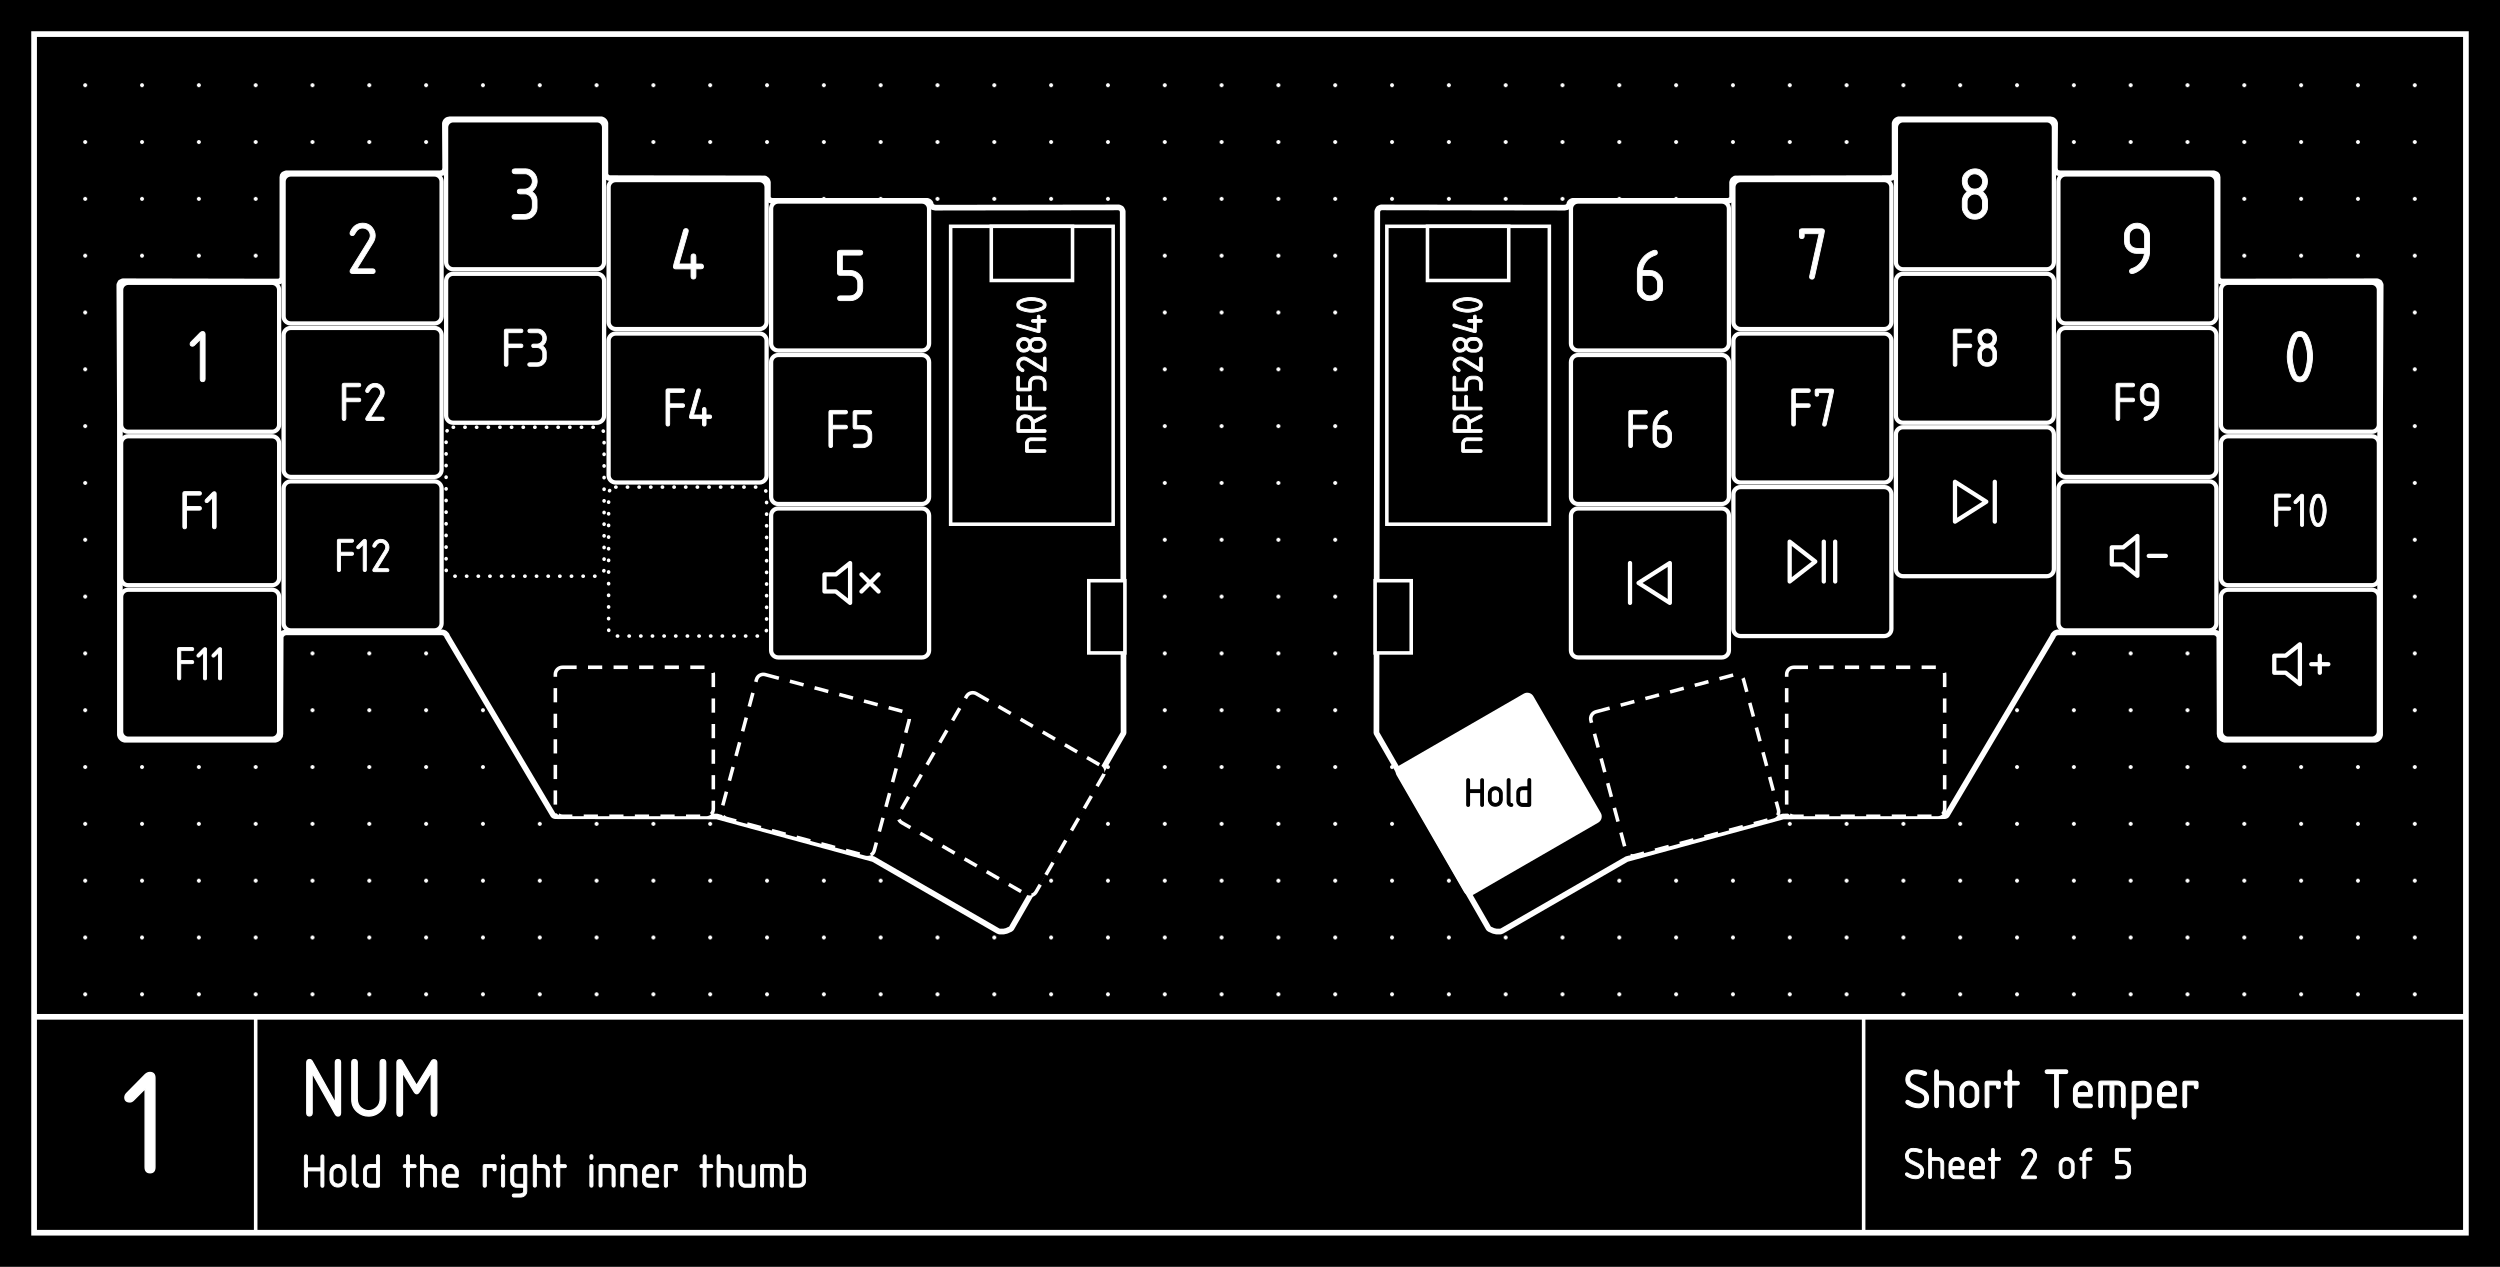
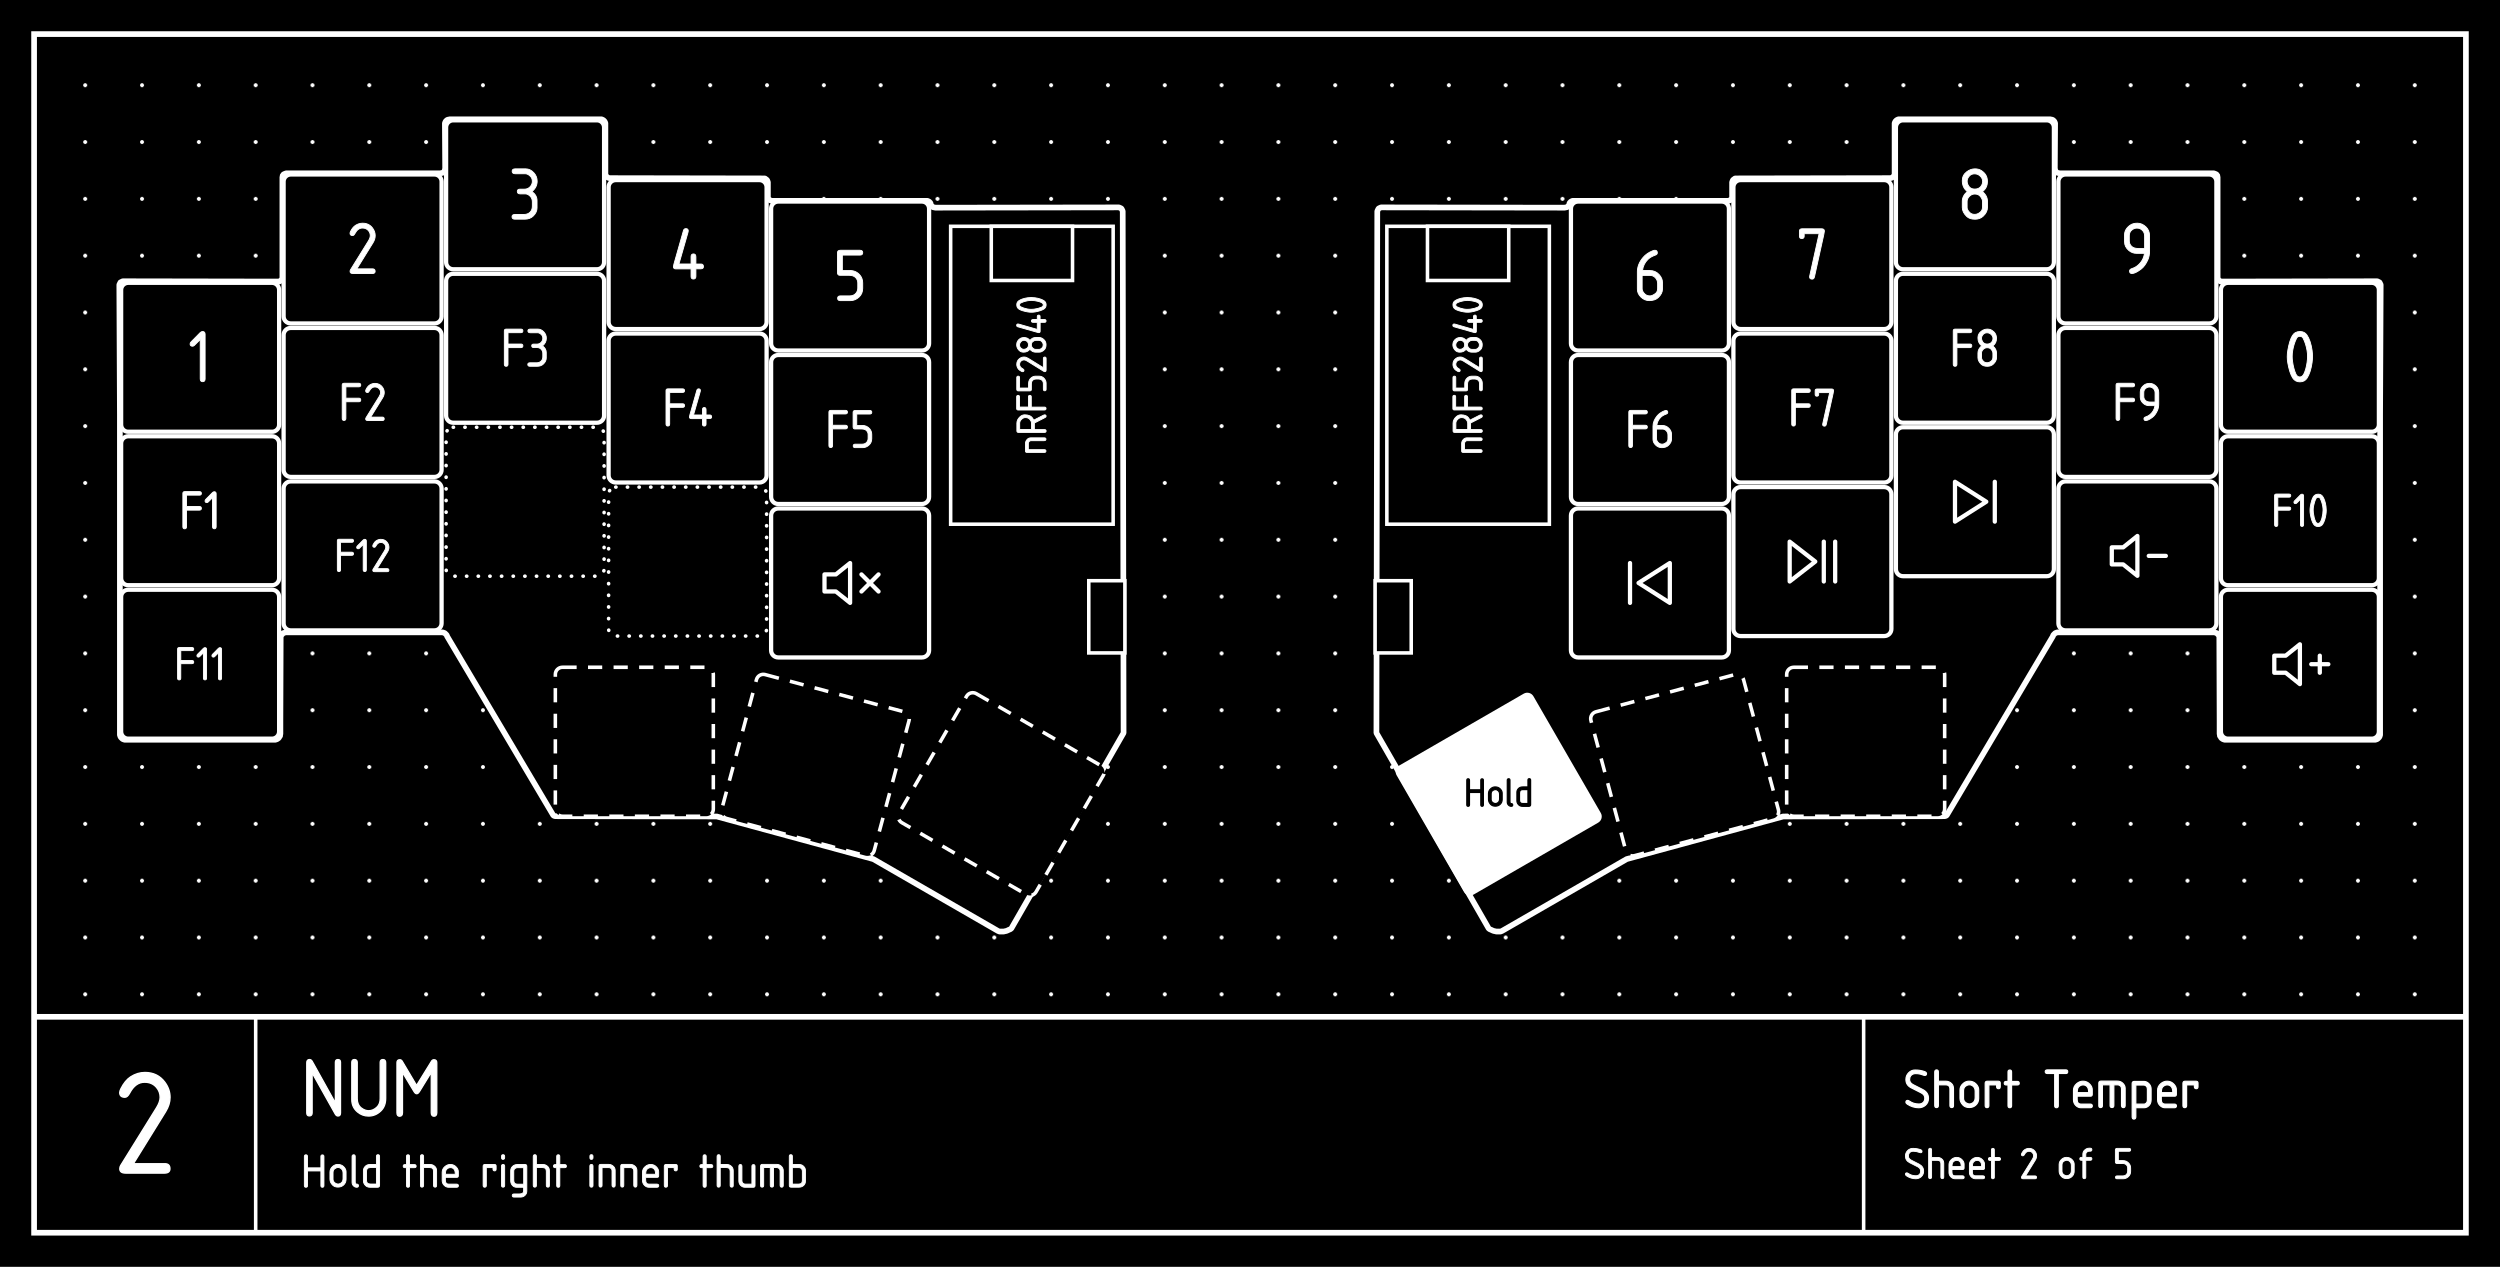
<svg xmlns="http://www.w3.org/2000/svg" viewBox="0 0 880 445.92" width="880" role="img">
  <defs>
    <pattern id="grid" width="20" height="20" patternUnits="userSpaceOnUse">
      <circle cx="10" cy="10" r="0.7" fill="#ffffff" />
    </pattern>
    <pattern id="hatch" width="7" height="7" patternUnits="userSpaceOnUse" patternTransform="rotate(45)">
      <rect width="2" height="7" fill="#ffffff" />
    </pattern>
    <path id="g0" d="M130 988Q130 1063 203 1063Q203 1063 588 1063Q709 1063 807 966Q881 893 881 774Q881 774 881 103Q881 7 811 7Q735 7 735 105Q735 105 735 762Q735 835 696 870Q649 914 593 914Q593 914 271 914V92Q271 8 201 8Q130 8 130 91Q130 91 130 988Z" />
    <path id="g1" d="M297 751Q297 751 624 751Q728 751 832 850Q913 927 913 1067Q913 1173 825 1264Q732 1361 623 1361H297ZM228 1504H623Q806 1504 956 1340Q1055 1232 1055 1093Q1055 959 1005 841Q950 712 778 640L1039 127Q1054 96 1054 76Q1054 0 980 0Q941 0 913 57L633 604H294V79Q294 0 221 0Q150 0 150 80V1427Q150 1504 228 1504Z" />
    <path id="g2" d="M298 763V86Q298 4 223 4Q150 4 150 87Q150 87 150 1445Q150 1515 228 1515Q228 1515 824 1515Q903 1515 903.0 1443.0Q903 1371 825 1371H299V909H825Q903 909 903.0 836.0Q903 763 824 763Z" />
    <path id="g3" d="M130 1434Q130 1510 217 1510Q217 1510 805 1510Q888 1510 888.0 1438.0Q888 1366 809 1366H277V903H499Q692 903 809 759Q887 663 887 529V368Q887 208 778 107Q663 0 524 0H212Q135 0 135 70Q135 141 219 141H497Q623 141 690 227Q740 291 740 378V529Q740 619 681 685Q615 759 479 759H203Q130 759 130 844Z" />
    <path id="g4" d="M178 1139Q100 1139 100 1209Q100 1231 118 1267Q181 1391 263 1444Q365 1510 478 1510Q668 1510 776 1365Q855 1259 855 1137Q855 1030 789 923L304 140H778Q853 140 853 65Q853 0 771 0H190Q101 0 101 64Q101 92 114 113L652 980Q707 1069 707 1137Q707 1223 652 1287Q585 1365 473 1365Q334 1365 248 1201Q215 1139 178 1139Z" />
    <path id="g5" d="M525 760Q436 760 368 696Q294 626 294 536V354Q294 280 381 198Q433 149 526 149Q607 149 687 214Q758 272 758 378V527Q758 612 686 694Q628 760 525 760ZM368 1307Q295 1231 295 1146Q295 1066 346 992Q404 908 523 908Q638 908 700 978Q761 1050 761 1139Q761 1231 682 1303Q612 1366 521 1366Q425 1366 368 1307ZM301 835Q150 952 150 1160Q150 1326 285 1428Q400 1515 530 1515Q638 1515 716 1467Q904 1351 904 1139Q904 941 753 832Q906 710 906 533V362Q906 217 777 96Q679 4 533 4Q367 4 281 89Q150 218 150 356V541Q150 704 301 835Z" />
    <path id="g6" d="M402 1459Q418 1515 476 1515Q545 1515 545 1446Q545 1429 538 1406L265 454H630V672Q630 756 703 756Q774 756 774 666V453Q774 453 928 453Q1001 453 1001 374Q1001 310 925 310H774V84Q774 3 700 3Q630 3 630 81V307H171Q100 307 100 374Q100 396 114 446Q114 446 402 1459Z" />
    <path id="g7" d="M477 1366Q409 1366 379 1306Q301 1152 265 953Q248 860 248 764Q248 694 257 625Q286 399 356 241Q398 146 476 146Q551 146 596 232Q662 359 695 581Q709 676 709.0 765.0Q709 854 695 937Q659 1148 577 1308Q547 1366 477 1366ZM482 1510Q619 1510 691 1404Q802 1241 845 945Q858 856 858 765Q858 669 844 574Q801 280 695 114Q622 0 479 0Q338 0 263 118Q171 262 116 569Q100 658 100 751Q100 848 117 946Q170 1251 255 1387Q331 1510 482 1510Z" />
    <path id="g8" d="M354 1478Q388 1510 425 1510Q500 1510 500 1427V90Q500 5 428 5Q354 5 354 91Q354 91 354 1270L180 1096Q153 1069 126 1069Q50 1069 50 1136Q50 1170 79 1199Z" />
    <path id="g9" d="M197 1515Q197 1515 510 1515Q646 1515 754 1398Q854 1290 854 1145Q854 963 698 834Q850 724 850 563Q850 563 850 343Q850 214 739 103Q641 5 483 5Q483 5 185 5Q100 5 100 79Q100 146 190 146Q190 146 454 146Q575 146 645 218Q710 285 710 393V523Q710 625 650 688Q577 765 494 765H342Q259 765 259 840Q259 906 343 906H478Q572 906 639 974Q710 1046 710 1138Q710 1232 653 1290Q575 1369 493 1369H197Q104 1369 104 1444Q104 1515 197 1515Z" />
    <path id="g10" d="M284 902Q284 902 505 902Q673 902 785 777Q883 668 883 545Q883 545 883 343Q883 214 758 93Q662 0 487 0Q346 0 237 106Q130 210 130 343V865Q130 1093 305 1298Q412 1423 589 1494Q629 1510 657 1510Q729 1510 729 1432Q729 1386 666 1364Q525 1315 444 1234Q306 1097 284 902ZM273 358Q273 272 357 195Q416 141 508 141Q578 141 672 212Q738 262 738 362V514Q738 613 670 686Q605 756 507 756H273Z" />
    <path id="g11" d="M765 1510Q849 1510 849 1440Q849 1418 828 1323Q828 1323 551 70Q536 0 482 0Q405 0 405 66Q405 80 408 94L690 1363H242Q242 1363 242 1288Q242 1217 169 1217Q100 1217 100 1291Q100 1291 100 1443Q100 1510 180 1510Q180 1510 765 1510Z" />
    <path id="g12" d="M280 74Q280 125 351 148Q450 180 523 240Q699 387 728 606H485Q358 606 255 695Q130 805 130 950Q130 950 130 1161Q130 1328 293 1447Q379 1510 514 1510Q657 1510 774 1396Q880 1293 880 1133Q880 1133 880 673Q880 525 828 410Q743 224 631 137Q451 0 352 0Q280 0 280 74ZM732 1124Q732 1225 671 1290Q602 1363 502 1363Q415 1363 344 1302Q272 1240 272 1136V974Q272 873 354 805Q419 751 543 751H732Q732 751 732 1124Z" />
    <path id="g13" d="M918 760H297V77Q297 0 223.5 0.0Q150 0 150 76V1425Q150 1510 223.5 1510.0Q297 1510 297 1425V904H918V1431Q918 1506 989.0 1506.0Q1060 1506 1060 1432V80Q1060 0 989.0 0.0Q918 0 918 78Z" />
    <path id="g14" d="M353 862Q273 803 273 679V372Q273 259 383 190Q447 150 511.0 150.0Q575 150 640 194Q738 260 738 403V658Q738 785 663 853Q591 919 511.0 919.0Q431 919 353 862ZM493 1063Q661 1063 767 958Q879 847 879 722V374Q879 206 758 100Q653 8 504 8Q345 8 251 104Q130 227 130 379V706Q130 867 269 980Q371 1063 493 1063Z" />
    <path id="g15" d="M150 1432Q150 1511 230 1511Q297 1511 297 1429Q297 1429 297 259Q297 148 365 148Q448 148 448 73Q448 0 370 0Q279 0 211 71Q150 135 150 235Q150 235 150 1432Z" />
    <path id="g16" d="M445 916Q272 916 272 724Q272 724 272 330Q272 151 456 151Q456 151 735 151Q735 151 735 916Q735 916 445 916ZM735 1438Q735 1515 808.0 1515.0Q881 1515 881 1433V94Q881 0 786 0H439Q309 0 228 81Q130 179 130 297V774Q130 871 199 955Q286 1061 444 1061H735Z" />
    <path id="g17" d="M914 357V1439Q914 1515 983.0 1515.0Q1052 1515 1052 1442V89Q1052 6 986 6Q940 6 910 60L294 1159V89Q294 9 218 9Q150 9 150 91V1426Q150 1515 222 1515Q269 1515 295 1469Z" />
    <path id="g18" d="M150 1437Q150 1515 220 1515Q296 1515 296 1437V468Q296 307 404 222Q499 148 600 148Q725 148 826 248Q908 329 908 473V1437Q908 1515 983 1515Q1056 1515 1056 1427V479Q1056 266 925 141Q783 5 598 5Q433 5 304 113Q150 242 150 445Z" />
    <path id="g19" d="M1074 1472Q1098 1510 1138 1510Q1214 1510 1214 1430V99Q1214 0 1140.0 0.0Q1066 0 1066 99V1172L754 664Q716 601 678.0 601.0Q640 601 604 662L298 1170V94Q298 0 221 0Q150 0 150 92V1431Q150 1510 226 1510Q265 1510 288 1475L674 824Z" />
    <path id="g20" d="M210 1435Q210 1511 285 1511Q354 1511 354 1431Q354 1431 354 1054Q354 1054 583 1054Q661 1054 661 976Q661 912 581 912H354V77Q354 0 282.0 0.0Q210 0 210 84V912H134Q60 912 60 982Q60 1054 133 1054H210Z" />
    <path id="g21" d="M150 1426Q150 1515 225 1515Q296 1515 296 1430V1060H606Q725 1060 823 967Q901 893 901 761V84Q901 6 835 6Q758 6 758 86V744Q758 916 582 916H296V87Q296 6 220 6Q150 6 150 92Z" />
    <path id="g22" d="M280 604H739Q739 760 689 828Q626 914 515 914Q409 914 330 826Q280 770 280 604ZM130 698Q130 856 261 966Q375 1062 512 1062Q675 1062 789 937Q882 835 882 724V534Q882 462 815 462H278V330Q278 146 434 146H797Q885 146 885 72Q885 0 798 0H430Q309 0 217 97Q130 189 130 316Q130 316 130 698Z" />
    <path id="g23" d="M130 979Q130 1061 215 1061Q215 1061 650 1061Q734 1061 734 992Q734 992 734 845Q734 762 668 762Q588 762 588 840Q588 840 588 914H278V82Q278 3 201 3Q130 3 130 85Q130 85 130 979Z" />
    <path id="g24" d="M297 980V88Q297 5 225 5Q150 5 150 86V979Q150 1061 224 1061Q297 1061 297 980ZM153 1445Q153 1515 222 1515Q296 1515 296 1440V1375Q296 1297 220 1297Q153 1297 153 1370Z" />
    <path id="g25" d="M445 911Q375 911 324 867Q272 822 272 743V326Q272 236 316 189Q357 145 438 145H734V911ZM433 1057Q433 1057 804 1057Q879 1057 879 975Q879 975 879 -181Q879 -295 794 -376Q710 -456 594 -456Q594 -456 281 -456Q203 -456 203 -385Q203 -311 285 -311Q285 -311 537 -311Q731 -311 731 -169V0Q731 0 407 0Q285 0 207 91Q130 181 130 306Q130 306 130 764Q130 887 214 969Q304 1057 433 1057Z" />
    <path id="g26" d="M130 971Q130 1058 202 1058Q273 1058 273 969Q273 969 273 305Q273 236 317 193Q364 147 424 147H737V975Q737 1054 812 1054Q882 1054 882 973V82Q882 0 807 0H414Q294 0 206 94Q130 175 130 302Q130 302 130 971Z" />
    <path id="g27" d="M130 991Q130 1026 156 1050Q172 1065 213 1065Q213 1065 869 1065Q999 1065 1084 987Q1185 895 1185 776Q1185 776 1185 92Q1185 4 1115 4Q1038 4 1038 95Q1038 95 1038 761Q1038 830 996 870Q947 917 874 917H732V94Q732 7 661 7Q581 7 581 87V917H274V82Q274 6 202.0 6.0Q130 6 130 77Z" />
    <path id="g28" d="M585 148Q757 148 757 318Q757 318 757 747Q757 824 711.5 869.5Q666 915 593 915H291V148ZM240 4Q150 4 150 72V1441Q150 1515 219 1515Q293 1515 293 1441V1058H623Q750 1058 843 944Q900 874 900 780V278Q900 161 813.5 82.5Q727 4 599 4Z" />
    <path id="g29" d="M100 1131Q100 1287 208.0 1398.5Q316 1510 469 1510Q681 1510 854 1445Q926 1418 926 1362Q926 1293 857 1293Q828 1293 766 1317Q637 1367 491 1367Q359 1367 290 1273Q248 1216 248 1123Q248 996 403 917L768 732Q1005 610 1005 378Q1005 204 881 97Q769 0 612 0Q374 0 156 143Q100 180 100 225Q100 294 174 294Q201 294 246 262Q404 149 625 149Q690 149 742 176Q857 236 857 383Q857 522 706 598L313 797Q100 905 100 1131Z" />
    <path id="g30" d="M100 1446Q100 1515 188 1515H929Q1001 1515 1001 1443Q1001 1370 931 1370H624V79Q624 0 551 0Q478 0 478 77V1370H186Q100 1370 100 1446Z" />
    <path id="g31" d="M618 144Q684 144 730 205Q760 245 760 306V744Q760 816 718 861Q674 908 607 908H297V144ZM150 969Q150 1054 235 1054Q235 1054 622 1054Q737 1054 829 955Q909 869 909 749Q909 749 909 327Q909 185 838 103Q749 0 625 0H297V-365Q297 -456 219 -456Q150 -456 150 -361Q150 -361 150 969Z" />
    <path id="g32" d="M672 1518Q748 1518 748 1445Q748 1370 666 1370H622Q554 1370 503 1329Q446 1283 446 1207V1062H665Q749 1062 749 988Q749 918 664 918H445V80Q445 4 368 4Q300 4 300 87V918H219Q150 918 150 991Q150 1062 223 1062H300V1214Q300 1339 383 1419Q486 1518 599 1518Z" />
  </defs>
  <rect width="880" height="445.92" fill="#000000" />
  <rect x="12" y="12" width="856" height="345.92" fill="url(#grid)" />
  <path d="M393.6 73.0L329.2 73.1L328.9 73.0L328.8 73.0L328.6 73.0L328.4 72.9L328.2 72.8L328.1 72.6L327.9 72.5L327.8 72.3L327.7 72.1L327.6 71.9L327.6 71.7L327.5 71.5L327.4 71.3L327.2 71.2L327.1 71.0L326.9 70.9L326.7 70.8L326.5 70.7L326.3 70.7L326.1 70.7L271.8 70.7L271.6 70.7L271.4 70.6L271.1 70.5L270.9 70.4L270.7 70.2L270.6 70.1L270.4 69.8L270.3 69.6L270.3 69.4L270.3 69.1L270.3 64.3L270.3 64.1L270.2 63.9L270.1 63.6L270.0 63.4L269.8 63.2L269.6 63.1L269.4 62.9L269.2 62.8L268.9 62.8L268.7 62.8L214.7 62.7L214.5 62.7L214.2 62.6L214.0 62.5L213.8 62.4L213.6 62.2L213.4 62.1L213.3 61.8L213.2 61.6L213.1 61.4L213.1 61.1L213.1 43.6L213.1 43.3L213.0 43.1L212.9 42.9L212.8 42.7L212.6 42.5L212.4 42.3L212.2 42.2L212.0 42.1L211.8 42.0L211.5 42.0L158.2 42.0L158.0 42.1L157.7 42.1L157.5 42.2L157.3 42.3L157.1 42.5L156.9 42.7L156.8 42.9L156.7 43.1L156.6 43.4L156.6 43.6L156.7 59.4L156.6 59.6L156.6 59.9L156.5 60.1L156.4 60.3L156.2 60.5L156.0 60.7L155.8 60.8L155.6 60.9L155.3 60.9L155.1 61.0L101.0 61.0L100.7 61.0L100.5 61.1L100.2 61.2L100.0 61.3L99.8 61.4L99.7 61.6L99.5 61.8L99.5 62.1L99.4 62.3L99.4 62.6L99.4 97.5L99.4 97.8L99.3 98.1L99.2 98.3L99.1 98.5L98.9 98.7L98.7 98.8L98.5 99.0L98.3 99.1L98.0 99.1L97.8 99.1L43.5 99.0L43.2 99.0L43.0 99.1L42.8 99.2L42.6 99.3L42.4 99.4L42.3 99.6L42.2 99.8L42.1 100.0L42.0 100.2L42.0 100.5L42.2 145.8L42.2 200.1L42.2 254.0L42.2 258.3L42.2 258.7L42.3 259.0L42.4 259.3L42.6 259.6L42.8 259.8L43.0 260.0L43.3 260.2L43.6 260.3L43.9 260.4L44.3 260.4L96.6 260.4L96.9 260.4L97.2 260.3L97.5 260.2L97.8 260.0L98.1 259.8L98.2 259.6L98.4 259.3L98.6 259.0L98.6 258.7L98.7 258.3L98.7 254.0L98.8 224.5L98.8 224.2L98.9 223.9L99.0 223.6L99.2 223.4L99.4 223.2L99.6 222.9L99.9 222.8L100.2 222.7L100.5 222.6L100.8 222.6L155.3 222.6L155.6 222.6L155.9 222.6L156.1 222.7L156.4 222.8L156.6 222.9L156.8 223.1L157.0 223.3L157.2 223.5L157.3 223.7L157.4 224.0L194.7 286.9L194.8 287.0L194.9 287.1L195.0 287.1L195.1 287.2L195.2 287.2L195.4 287.3L195.5 287.3L195.6 287.3L195.7 287.3L195.8 287.3L252.3 287.4L307.4 302.4L351.3 327.7L351.8 327.9L352.3 327.9L352.7 327.9L353.3 327.9L353.7 327.8L354.2 327.7L354.7 327.5L355.1 327.3L355.6 327.1L356.0 326.8L395.5 258.0L395.2 74.6L395.2 74.4L395.1 74.1L395.0 73.9L394.9 73.7L394.8 73.5L394.6 73.3L394.3 73.2L394.1 73.1L393.9 73.0L393.6 73.0ZM486.4 73.0L550.8 73.1L551.1 73.0L551.2 73.0L551.4 73.0L551.6 72.9L551.8 72.8L551.9 72.6L552.1 72.5L552.2 72.3L552.3 72.1L552.4 71.9L552.4 71.7L552.5 71.5L552.6 71.3L552.8 71.2L552.9 71.0L553.1 70.9L553.3 70.8L553.5 70.7L553.7 70.7L553.9 70.7L608.2 70.7L608.4 70.7L608.6 70.6L608.9 70.5L609.1 70.4L609.3 70.2L609.4 70.1L609.6 69.8L609.7 69.6L609.7 69.4L609.7 69.1L609.7 64.3L609.7 64.1L609.8 63.9L609.9 63.6L610.0 63.4L610.2 63.2L610.4 63.1L610.6 62.9L610.8 62.8L611.1 62.8L611.3 62.8L665.3 62.7L665.5 62.7L665.8 62.6L666.0 62.5L666.2 62.4L666.4 62.2L666.6 62.1L666.7 61.8L666.8 61.6L666.9 61.4L666.9 61.1L666.9 43.6L666.9 43.3L667.0 43.1L667.1 42.9L667.2 42.7L667.4 42.5L667.6 42.3L667.8 42.2L668.0 42.1L668.2 42.0L668.5 42.0L721.8 42.0L722.0 42.1L722.3 42.1L722.5 42.2L722.7 42.3L722.9 42.5L723.1 42.7L723.2 42.9L723.3 43.1L723.4 43.4L723.4 43.6L723.3 59.4L723.4 59.6L723.4 59.9L723.5 60.1L723.6 60.3L723.8 60.5L724.0 60.7L724.2 60.8L724.4 60.9L724.7 60.9L724.9 61.0L779.0 61.0L779.3 61.0L779.5 61.1L779.8 61.2L780.0 61.3L780.2 61.4L780.3 61.6L780.5 61.8L780.5 62.1L780.6 62.3L780.6 62.6L780.6 97.5L780.6 97.8L780.7 98.1L780.8 98.3L780.9 98.5L781.1 98.7L781.3 98.8L781.5 99.0L781.7 99.1L782.0 99.1L782.2 99.1L836.5 99.0L836.8 99.0L837.0 99.1L837.2 99.2L837.4 99.3L837.6 99.4L837.7 99.6L837.8 99.8L837.9 100.0L838.0 100.2L838.0 100.5L837.8 145.8L837.8 200.1L837.8 254.0L837.8 258.3L837.8 258.7L837.7 259.0L837.6 259.3L837.4 259.6L837.2 259.8L837.0 260.0L836.7 260.2L836.4 260.3L836.1 260.4L835.7 260.4L783.4 260.4L783.1 260.4L782.8 260.3L782.5 260.2L782.2 260.0L781.9 259.8L781.8 259.6L781.6 259.3L781.4 259.0L781.4 258.7L781.3 258.3L781.3 254.0L781.2 224.5L781.2 224.2L781.1 223.9L781.0 223.6L780.8 223.4L780.6 223.2L780.4 222.9L780.1 222.8L779.8 222.7L779.5 222.6L779.2 222.6L724.7 222.6L724.4 222.6L724.1 222.6L723.9 222.7L723.6 222.8L723.4 222.9L723.2 223.1L723.0 223.3L722.8 223.5L722.7 223.7L722.6 224.0L685.3 286.9L685.2 287.0L685.1 287.1L685.0 287.1L684.9 287.2L684.8 287.2L684.6 287.3L684.5 287.3L684.4 287.3L684.3 287.3L684.2 287.3L627.7 287.4L572.6 302.4L528.7 327.7L528.2 327.9L527.7 327.9L527.3 327.9L526.7 327.9L526.3 327.8L525.8 327.7L525.3 327.5L524.9 327.3L524.4 327.1L524.0 326.8L484.5 258.0L484.8 74.6L484.8 74.4L484.9 74.1L485.0 73.9L485.1 73.7L485.2 73.5L485.4 73.3L485.7 73.2L485.9 73.1L486.1 73.0L486.4 73.0Z" fill="#000000" stroke="#ffffff" stroke-width="2" stroke-linejoin="round" />
  <rect x="383.25" y="204.41" width="12.71" height="25.42" fill="#000000" stroke="#ffffff" stroke-width="1.25" />
  <rect x="484.04" y="204.41" width="12.71" height="25.42" fill="#000000" stroke="#ffffff" stroke-width="1.25" />
  <rect x="334.63" y="79.66" width="57.20" height="104.86" fill="#000000" stroke="#ffffff" stroke-width="1.25" />
  <g transform="rotate(-90 363.23 132.09)">
    <g fill="#ffffff" stroke="#ffffff" stroke-width="46.8" stroke-linejoin="round">
      <use href="#g0" transform="translate(335.18 137.09) scale(0.00684 -0.00684)" />
      <use href="#g1" transform="translate(342.09 137.09) scale(0.00684 -0.00684)" />
      <use href="#g2" transform="translate(349.98 137.09) scale(0.00684 -0.00684)" />
      <use href="#g3" transform="translate(356.84 137.09) scale(0.00684 -0.00684)" />
      <use href="#g4" transform="translate(363.80 137.09) scale(0.00684 -0.00684)" />
      <use href="#g5" transform="translate(370.33 137.09) scale(0.00684 -0.00684)" />
      <use href="#g6" transform="translate(377.55 137.09) scale(0.00684 -0.00684)" />
      <use href="#g7" transform="translate(384.73 137.09) scale(0.00684 -0.00684)" />
    </g>
  </g>
  <rect x="348.93" y="79.66" width="28.60" height="19.07" fill="#000000" stroke="#ffffff" stroke-width="1.25" />
  <rect x="488.17" y="79.66" width="57.20" height="104.86" fill="#000000" stroke="#ffffff" stroke-width="1.25" />
  <g transform="rotate(-90 516.77 132.09)">
    <g fill="#ffffff" stroke="#ffffff" stroke-width="46.8" stroke-linejoin="round">
      <use href="#g0" transform="translate(488.72 137.09) scale(0.00684 -0.00684)" />
      <use href="#g1" transform="translate(495.63 137.09) scale(0.00684 -0.00684)" />
      <use href="#g2" transform="translate(503.53 137.09) scale(0.00684 -0.00684)" />
      <use href="#g3" transform="translate(510.38 137.09) scale(0.00684 -0.00684)" />
      <use href="#g4" transform="translate(517.34 137.09) scale(0.00684 -0.00684)" />
      <use href="#g5" transform="translate(523.87 137.09) scale(0.00684 -0.00684)" />
      <use href="#g6" transform="translate(531.09 137.09) scale(0.00684 -0.00684)" />
      <use href="#g7" transform="translate(538.27 137.09) scale(0.00684 -0.00684)" />
    </g>
  </g>
  <rect x="502.47" y="79.66" width="28.60" height="19.07" fill="#000000" stroke="#ffffff" stroke-width="1.25" />
  <rect x="42.64" y="99.55" width="55.61" height="52.43" rx="2.5" fill="#000000" stroke="#ffffff" stroke-width="1.5" />
  <g fill="#ffffff" stroke="#ffffff" stroke-width="27.3" stroke-linejoin="round">
    <use href="#g8" transform="translate(66.33 134.41) scale(0.01173 -0.01173)" />
  </g>
  <rect x="99.83" y="61.42" width="55.61" height="52.43" rx="2.5" fill="#000000" stroke="#ffffff" stroke-width="1.5" />
  <g fill="#ffffff" stroke="#ffffff" stroke-width="27.3" stroke-linejoin="round">
    <use href="#g4" transform="translate(122.04 96.28) scale(0.01173 -0.01173)" />
  </g>
  <rect x="157.03" y="42.35" width="55.61" height="52.43" rx="2.5" fill="#000000" stroke="#ffffff" stroke-width="1.5" />
  <g fill="#ffffff" stroke="#ffffff" stroke-width="27.3" stroke-linejoin="round">
    <use href="#g9" transform="translate(179.06 77.21) scale(0.01173 -0.01173)" />
  </g>
  <rect x="214.23" y="63.39" width="55.61" height="52.43" rx="2.5" fill="#000000" stroke="#ffffff" stroke-width="1.5" />
  <g fill="#ffffff" stroke="#ffffff" stroke-width="27.3" stroke-linejoin="round">
    <use href="#g6" transform="translate(235.87 98.25) scale(0.01173 -0.01173)" />
  </g>
  <rect x="271.43" y="70.95" width="55.61" height="52.43" rx="2.5" fill="#000000" stroke="#ffffff" stroke-width="1.5" />
  <g fill="#ffffff" stroke="#ffffff" stroke-width="27.3" stroke-linejoin="round">
    <use href="#g3" transform="translate(293.26 105.81) scale(0.01173 -0.01173)" />
  </g>
  <rect x="552.97" y="70.95" width="55.61" height="52.43" rx="2.5" fill="#000000" stroke="#ffffff" stroke-width="1.5" />
  <g fill="#ffffff" stroke="#ffffff" stroke-width="27.3" stroke-linejoin="round">
    <use href="#g10" transform="translate(574.83 105.81) scale(0.01173 -0.01173)" />
  </g>
  <rect x="610.16" y="63.39" width="55.61" height="52.43" rx="2.5" fill="#000000" stroke="#ffffff" stroke-width="1.5" />
  <g fill="#ffffff" stroke="#ffffff" stroke-width="27.3" stroke-linejoin="round">
    <use href="#g11" transform="translate(632.23 98.25) scale(0.01173 -0.01173)" />
  </g>
  <rect x="667.36" y="42.35" width="55.61" height="52.43" rx="2.5" fill="#000000" stroke="#ffffff" stroke-width="1.5" />
  <g fill="#ffffff" stroke="#ffffff" stroke-width="27.3" stroke-linejoin="round">
    <use href="#g5" transform="translate(688.97 77.21) scale(0.01173 -0.01173)" />
  </g>
  <rect x="724.56" y="61.42" width="55.61" height="52.43" rx="2.5" fill="#000000" stroke="#ffffff" stroke-width="1.5" />
  <g fill="#ffffff" stroke="#ffffff" stroke-width="27.3" stroke-linejoin="round">
    <use href="#g12" transform="translate(746.32 96.28) scale(0.01173 -0.01173)" />
  </g>
  <rect x="781.76" y="99.55" width="55.61" height="52.43" rx="2.5" fill="#000000" stroke="#ffffff" stroke-width="1.5" />
  <g fill="#ffffff" stroke="#ffffff" stroke-width="27.3" stroke-linejoin="round">
    <use href="#g7" transform="translate(803.94 134.41) scale(0.01173 -0.01173)" />
  </g>
  <rect x="42.64" y="153.57" width="55.61" height="52.43" rx="2.5" fill="#000000" stroke="#ffffff" stroke-width="1.5" />
  <g fill="#ffffff" stroke="#ffffff" stroke-width="37.0" stroke-linejoin="round">
    <use href="#g2" transform="translate(63.07 186.17) scale(0.00866 -0.00866)" />
    <use href="#g8" transform="translate(71.75 186.17) scale(0.00866 -0.00866)" />
  </g>
  <rect x="99.83" y="115.44" width="55.61" height="52.43" rx="2.5" fill="#000000" stroke="#ffffff" stroke-width="1.5" />
  <g fill="#ffffff" stroke="#ffffff" stroke-width="37.0" stroke-linejoin="round">
    <use href="#g2" transform="translate(119.16 148.03) scale(0.00866 -0.00866)" />
    <use href="#g4" transform="translate(127.85 148.03) scale(0.00866 -0.00866)" />
  </g>
  <rect x="157.03" y="96.37" width="55.61" height="52.43" rx="2.5" fill="#000000" stroke="#ffffff" stroke-width="1.5" />
  <g fill="#ffffff" stroke="#ffffff" stroke-width="37.0" stroke-linejoin="round">
    <use href="#g2" transform="translate(176.23 128.97) scale(0.00866 -0.00866)" />
    <use href="#g9" transform="translate(184.92 128.97) scale(0.00866 -0.00866)" />
  </g>
  <rect x="214.23" y="117.41" width="55.61" height="52.43" rx="2.5" fill="#000000" stroke="#ffffff" stroke-width="1.5" />
  <g fill="#ffffff" stroke="#ffffff" stroke-width="37.0" stroke-linejoin="round">
    <use href="#g2" transform="translate(233.14 150.00) scale(0.00866 -0.00866)" />
    <use href="#g6" transform="translate(241.82 150.00) scale(0.00866 -0.00866)" />
  </g>
  <rect x="271.43" y="124.97" width="55.61" height="52.43" rx="2.5" fill="#000000" stroke="#ffffff" stroke-width="1.5" />
  <g fill="#ffffff" stroke="#ffffff" stroke-width="37.0" stroke-linejoin="round">
    <use href="#g2" transform="translate(290.48 157.57) scale(0.00866 -0.00866)" />
    <use href="#g3" transform="translate(299.17 157.57) scale(0.00866 -0.00866)" />
  </g>
  <rect x="552.97" y="124.97" width="55.61" height="52.43" rx="2.5" fill="#000000" stroke="#ffffff" stroke-width="1.5" />
  <g fill="#ffffff" stroke="#ffffff" stroke-width="37.0" stroke-linejoin="round">
    <use href="#g2" transform="translate(572.04 157.57) scale(0.00866 -0.00866)" />
    <use href="#g10" transform="translate(580.73 157.57) scale(0.00866 -0.00866)" />
  </g>
  <rect x="610.16" y="117.41" width="55.61" height="52.43" rx="2.5" fill="#000000" stroke="#ffffff" stroke-width="1.5" />
  <g fill="#ffffff" stroke="#ffffff" stroke-width="37.0" stroke-linejoin="round">
    <use href="#g2" transform="translate(629.39 150.00) scale(0.00866 -0.00866)" />
    <use href="#g11" transform="translate(638.07 150.00) scale(0.00866 -0.00866)" />
  </g>
  <rect x="667.36" y="96.37" width="55.61" height="52.43" rx="2.5" fill="#000000" stroke="#ffffff" stroke-width="1.5" />
  <g fill="#ffffff" stroke="#ffffff" stroke-width="37.0" stroke-linejoin="round">
    <use href="#g2" transform="translate(686.25 128.97) scale(0.00866 -0.00866)" />
    <use href="#g5" transform="translate(694.94 128.97) scale(0.00866 -0.00866)" />
  </g>
  <rect x="724.56" y="115.44" width="55.61" height="52.43" rx="2.5" fill="#000000" stroke="#ffffff" stroke-width="1.5" />
  <g fill="#ffffff" stroke="#ffffff" stroke-width="37.0" stroke-linejoin="round">
    <use href="#g2" transform="translate(743.56 148.03) scale(0.00866 -0.00866)" />
    <use href="#g12" transform="translate(752.25 148.03) scale(0.00866 -0.00866)" />
  </g>
  <rect x="781.76" y="153.57" width="55.61" height="52.43" rx="2.5" fill="#000000" stroke="#ffffff" stroke-width="1.5" />
  <g fill="#ffffff" stroke="#ffffff" stroke-width="42.4" stroke-linejoin="round">
    <use href="#g2" transform="translate(799.53 185.34) scale(0.00754 -0.00754)" />
    <use href="#g8" transform="translate(807.09 185.34) scale(0.00754 -0.00754)" />
    <use href="#g7" transform="translate(812.37 185.34) scale(0.00754 -0.00754)" />
  </g>
  <rect x="42.64" y="207.59" width="55.61" height="52.43" rx="2.5" fill="#000000" stroke="#ffffff" stroke-width="1.5" />
  <g fill="#ffffff" stroke="#ffffff" stroke-width="42.4" stroke-linejoin="round">
    <use href="#g2" transform="translate(61.38 239.36) scale(0.00754 -0.00754)" />
    <use href="#g8" transform="translate(68.94 239.36) scale(0.00754 -0.00754)" />
    <use href="#g8" transform="translate(74.22 239.36) scale(0.00754 -0.00754)" />
  </g>
  <rect x="99.83" y="169.46" width="55.61" height="52.43" rx="2.5" fill="#000000" stroke="#ffffff" stroke-width="1.5" />
  <g fill="#ffffff" stroke="#ffffff" stroke-width="42.4" stroke-linejoin="round">
    <use href="#g2" transform="translate(117.62 201.23) scale(0.00754 -0.00754)" />
    <use href="#g8" transform="translate(125.18 201.23) scale(0.00754 -0.00754)" />
    <use href="#g4" transform="translate(130.46 201.23) scale(0.00754 -0.00754)" />
  </g>
  <rect x="157.03" y="150.39" width="55.61" height="52.43" rx="2.5" fill="#000000" stroke="#ffffff" stroke-width="1.25" stroke-dasharray="0.1 4" stroke-linecap="round" />
  <rect x="214.23" y="171.46" width="55.61" height="52.43" rx="2.5" fill="#000000" stroke="#ffffff" stroke-width="1.25" stroke-dasharray="0.1 4" stroke-linecap="round" />
  <rect x="271.43" y="178.99" width="55.61" height="52.43" rx="2.5" fill="#000000" stroke="#ffffff" stroke-width="1.5" />
  <path d="M3 9h4l5-4v14l-5-4H3zM16 9l6 6M22 9l-6 6" transform="translate(287.22 193.19) scale(1.001)" fill="none" stroke="#ffffff" stroke-width="1.50" stroke-linecap="round" stroke-linejoin="round" />
  <rect x="552.97" y="178.99" width="55.61" height="52.43" rx="2.5" fill="#000000" stroke="#ffffff" stroke-width="1.5" />
  <path d="M19 5v14L8 12zM5 5v14" transform="translate(568.76 193.19) scale(1.001)" fill="none" stroke="#ffffff" stroke-width="1.50" stroke-linecap="round" stroke-linejoin="round" />
  <rect x="610.16" y="171.46" width="55.61" height="52.43" rx="2.5" fill="#000000" stroke="#ffffff" stroke-width="1.5" />
  <path d="M4 5v14l9-7zM16 5v14M20 5v14" transform="translate(625.96 185.66) scale(1.001)" fill="none" stroke="#ffffff" stroke-width="1.50" stroke-linecap="round" stroke-linejoin="round" />
  <rect x="667.36" y="150.39" width="55.61" height="52.43" rx="2.5" fill="#000000" stroke="#ffffff" stroke-width="1.5" />
  <path d="M5 5v14l11-7zM19 5v14" transform="translate(683.15 164.59) scale(1.001)" fill="none" stroke="#ffffff" stroke-width="1.50" stroke-linecap="round" stroke-linejoin="round" />
  <rect x="724.56" y="169.46" width="55.61" height="52.43" rx="2.5" fill="#000000" stroke="#ffffff" stroke-width="1.5" />
  <path d="M3 9h4l5-4v14l-5-4H3zM16 12h6" transform="translate(740.35 183.66) scale(1.001)" fill="none" stroke="#ffffff" stroke-width="1.50" stroke-linecap="round" stroke-linejoin="round" />
  <rect x="781.76" y="207.59" width="55.61" height="52.43" rx="2.5" fill="#000000" stroke="#ffffff" stroke-width="1.5" />
  <path d="M3 9h4l5-4v14l-5-4H3zM16 12h6M19 9v6" transform="translate(797.55 221.79) scale(1.001)" fill="none" stroke="#ffffff" stroke-width="1.50" stroke-linecap="round" stroke-linejoin="round" />
  <rect x="195.48" y="234.88" width="55.61" height="52.43" rx="2.5" fill="#000000" stroke="#ffffff" stroke-width="1.25" stroke-dasharray="5 4" />
  <rect x="259.19" y="243.11" width="55.61" height="52.43" rx="2.5" fill="#000000" stroke="#ffffff" stroke-width="1.25" stroke-dasharray="5 4" transform="rotate(15 287.00 269.33)" />
  <rect x="324.65" y="253.31" width="55.61" height="52.43" rx="2.5" fill="#000000" stroke="#ffffff" stroke-width="1.25" stroke-dasharray="5 4" transform="rotate(30 352.46 279.53)" />
  <rect x="499.74" y="253.31" width="55.61" height="52.43" rx="2.5" fill="#ffffff" transform="rotate(-30 527.54 279.53)" />
  <g fill="#000000" stroke="#000000" stroke-width="65.4" stroke-linejoin="round">
    <use href="#g13" transform="translate(515.35 283.82) scale(0.00642 -0.00642)" />
    <use href="#g14" transform="translate(523.12 283.82) scale(0.00642 -0.00642)" />
    <use href="#g15" transform="translate(529.60 283.82) scale(0.00642 -0.00642)" />
    <use href="#g16" transform="translate(533.12 283.82) scale(0.00642 -0.00642)" />
  </g>
  <rect x="565.20" y="243.11" width="55.61" height="52.43" rx="2.5" fill="#000000" stroke="#ffffff" stroke-width="1.25" stroke-dasharray="5 4" transform="rotate(-15 593.00 269.33)" />
  <rect x="628.91" y="234.88" width="55.61" height="52.43" rx="2.5" fill="#000000" stroke="#ffffff" stroke-width="1.25" stroke-dasharray="5 4" />
  <rect x="12" y="12" width="856" height="421.92" fill="none" stroke="#ffffff" stroke-width="2" />
  <path d="M12 357.92H868" stroke="#ffffff" stroke-width="2" />
  <path d="M90 357.92V433.92" stroke="#ffffff" stroke-width="1.25" />
  <path d="M656 357.92V433.92" stroke="#ffffff" stroke-width="1.25" />
  <g fill="#ffffff" stroke="#ffffff" stroke-width="21.3" stroke-linejoin="round">
-     <use href="#g8" transform="translate(42.80 412.92) scale(0.02344 -0.02344)" />
+     <use href="#g4" transform="translate(39.81 412.92) scale(0.02344 -0.02344)" />
  </g>
  <g fill="#ffffff" stroke="#ffffff" stroke-width="34.1" stroke-linejoin="round">
    <use href="#g17" transform="translate(106.00 392.92) scale(0.01318 -0.01318)" />
    <use href="#g18" transform="translate(121.85 392.92) scale(0.01318 -0.01318)" />
    <use href="#g19" transform="translate(137.75 392.92) scale(0.01318 -0.01318)" />
  </g>
  <g fill="#ffffff" stroke="#ffffff" stroke-width="42.3" stroke-linejoin="round">
    <use href="#g13" transform="translate(106.00 417.92) scale(0.00757 -0.00757)" />
    <use href="#g14" transform="translate(115.16 417.92) scale(0.00757 -0.00757)" />
    <use href="#g15" transform="translate(122.79 417.92) scale(0.00757 -0.00757)" />
    <use href="#g16" transform="translate(126.94 417.92) scale(0.00757 -0.00757)" />
    <use href="#g20" transform="translate(141.48 417.92) scale(0.00757 -0.00757)" />
    <use href="#g21" transform="translate(146.86 417.92) scale(0.00757 -0.00757)" />
    <use href="#g22" transform="translate(154.66 417.92) scale(0.00757 -0.00757)" />
    <use href="#g23" transform="translate(169.08 417.92) scale(0.00757 -0.00757)" />
    <use href="#g24" transform="translate(175.39 417.92) scale(0.00757 -0.00757)" />
    <use href="#g25" transform="translate(178.78 417.92) scale(0.00757 -0.00757)" />
    <use href="#g21" transform="translate(186.57 417.92) scale(0.00757 -0.00757)" />
    <use href="#g20" transform="translate(194.37 417.92) scale(0.00757 -0.00757)" />
    <use href="#g24" transform="translate(206.49 417.92) scale(0.00757 -0.00757)" />
    <use href="#g0" transform="translate(209.87 417.92) scale(0.00757 -0.00757)" />
    <use href="#g0" transform="translate(217.52 417.92) scale(0.00757 -0.00757)" />
    <use href="#g22" transform="translate(225.17 417.92) scale(0.00757 -0.00757)" />
    <use href="#g23" transform="translate(232.85 417.92) scale(0.00757 -0.00757)" />
    <use href="#g20" transform="translate(245.90 417.92) scale(0.00757 -0.00757)" />
    <use href="#g21" transform="translate(251.28 417.92) scale(0.00757 -0.00757)" />
    <use href="#g26" transform="translate(259.09 417.92) scale(0.00757 -0.00757)" />
    <use href="#g27" transform="translate(266.74 417.92) scale(0.00757 -0.00757)" />
    <use href="#g28" transform="translate(276.70 417.92) scale(0.00757 -0.00757)" />
  </g>
  <g fill="#ffffff" stroke="#ffffff" stroke-width="45.5" stroke-linejoin="round">
    <use href="#g29" transform="translate(670.00 389.92) scale(0.00879 -0.00879)" />
    <use href="#g21" transform="translate(679.71 389.92) scale(0.00879 -0.00879)" />
    <use href="#g14" transform="translate(688.77 389.92) scale(0.00879 -0.00879)" />
    <use href="#g23" transform="translate(697.64 389.92) scale(0.00879 -0.00879)" />
    <use href="#g20" transform="translate(704.97 389.92) scale(0.00879 -0.00879)" />
    <use href="#g30" transform="translate(719.04 389.92) scale(0.00879 -0.00879)" />
    <use href="#g22" transform="translate(728.72 389.92) scale(0.00879 -0.00879)" />
    <use href="#g27" transform="translate(737.64 389.92) scale(0.00879 -0.00879)" />
    <use href="#g31" transform="translate(749.20 389.92) scale(0.00879 -0.00879)" />
    <use href="#g22" transform="translate(758.33 389.92) scale(0.00879 -0.00879)" />
    <use href="#g23" transform="translate(767.25 389.92) scale(0.00879 -0.00879)" />
  </g>
  <g fill="#ffffff" stroke="#ffffff" stroke-width="45.2" stroke-linejoin="round">
    <use href="#g29" transform="translate(670.00 414.92) scale(0.00708 -0.00708)" />
    <use href="#g21" transform="translate(677.82 414.92) scale(0.00708 -0.00708)" />
    <use href="#g22" transform="translate(685.12 414.92) scale(0.00708 -0.00708)" />
    <use href="#g22" transform="translate(692.31 414.92) scale(0.00708 -0.00708)" />
    <use href="#g20" transform="translate(699.50 414.92) scale(0.00708 -0.00708)" />
    <use href="#g4" transform="translate(710.83 414.92) scale(0.00708 -0.00708)" />
    <use href="#g14" transform="translate(723.89 414.92) scale(0.00708 -0.00708)" />
    <use href="#g32" transform="translate(731.04 414.92) scale(0.00708 -0.00708)" />
    <use href="#g3" transform="translate(743.70 414.92) scale(0.00708 -0.00708)" />
  </g>
</svg>
